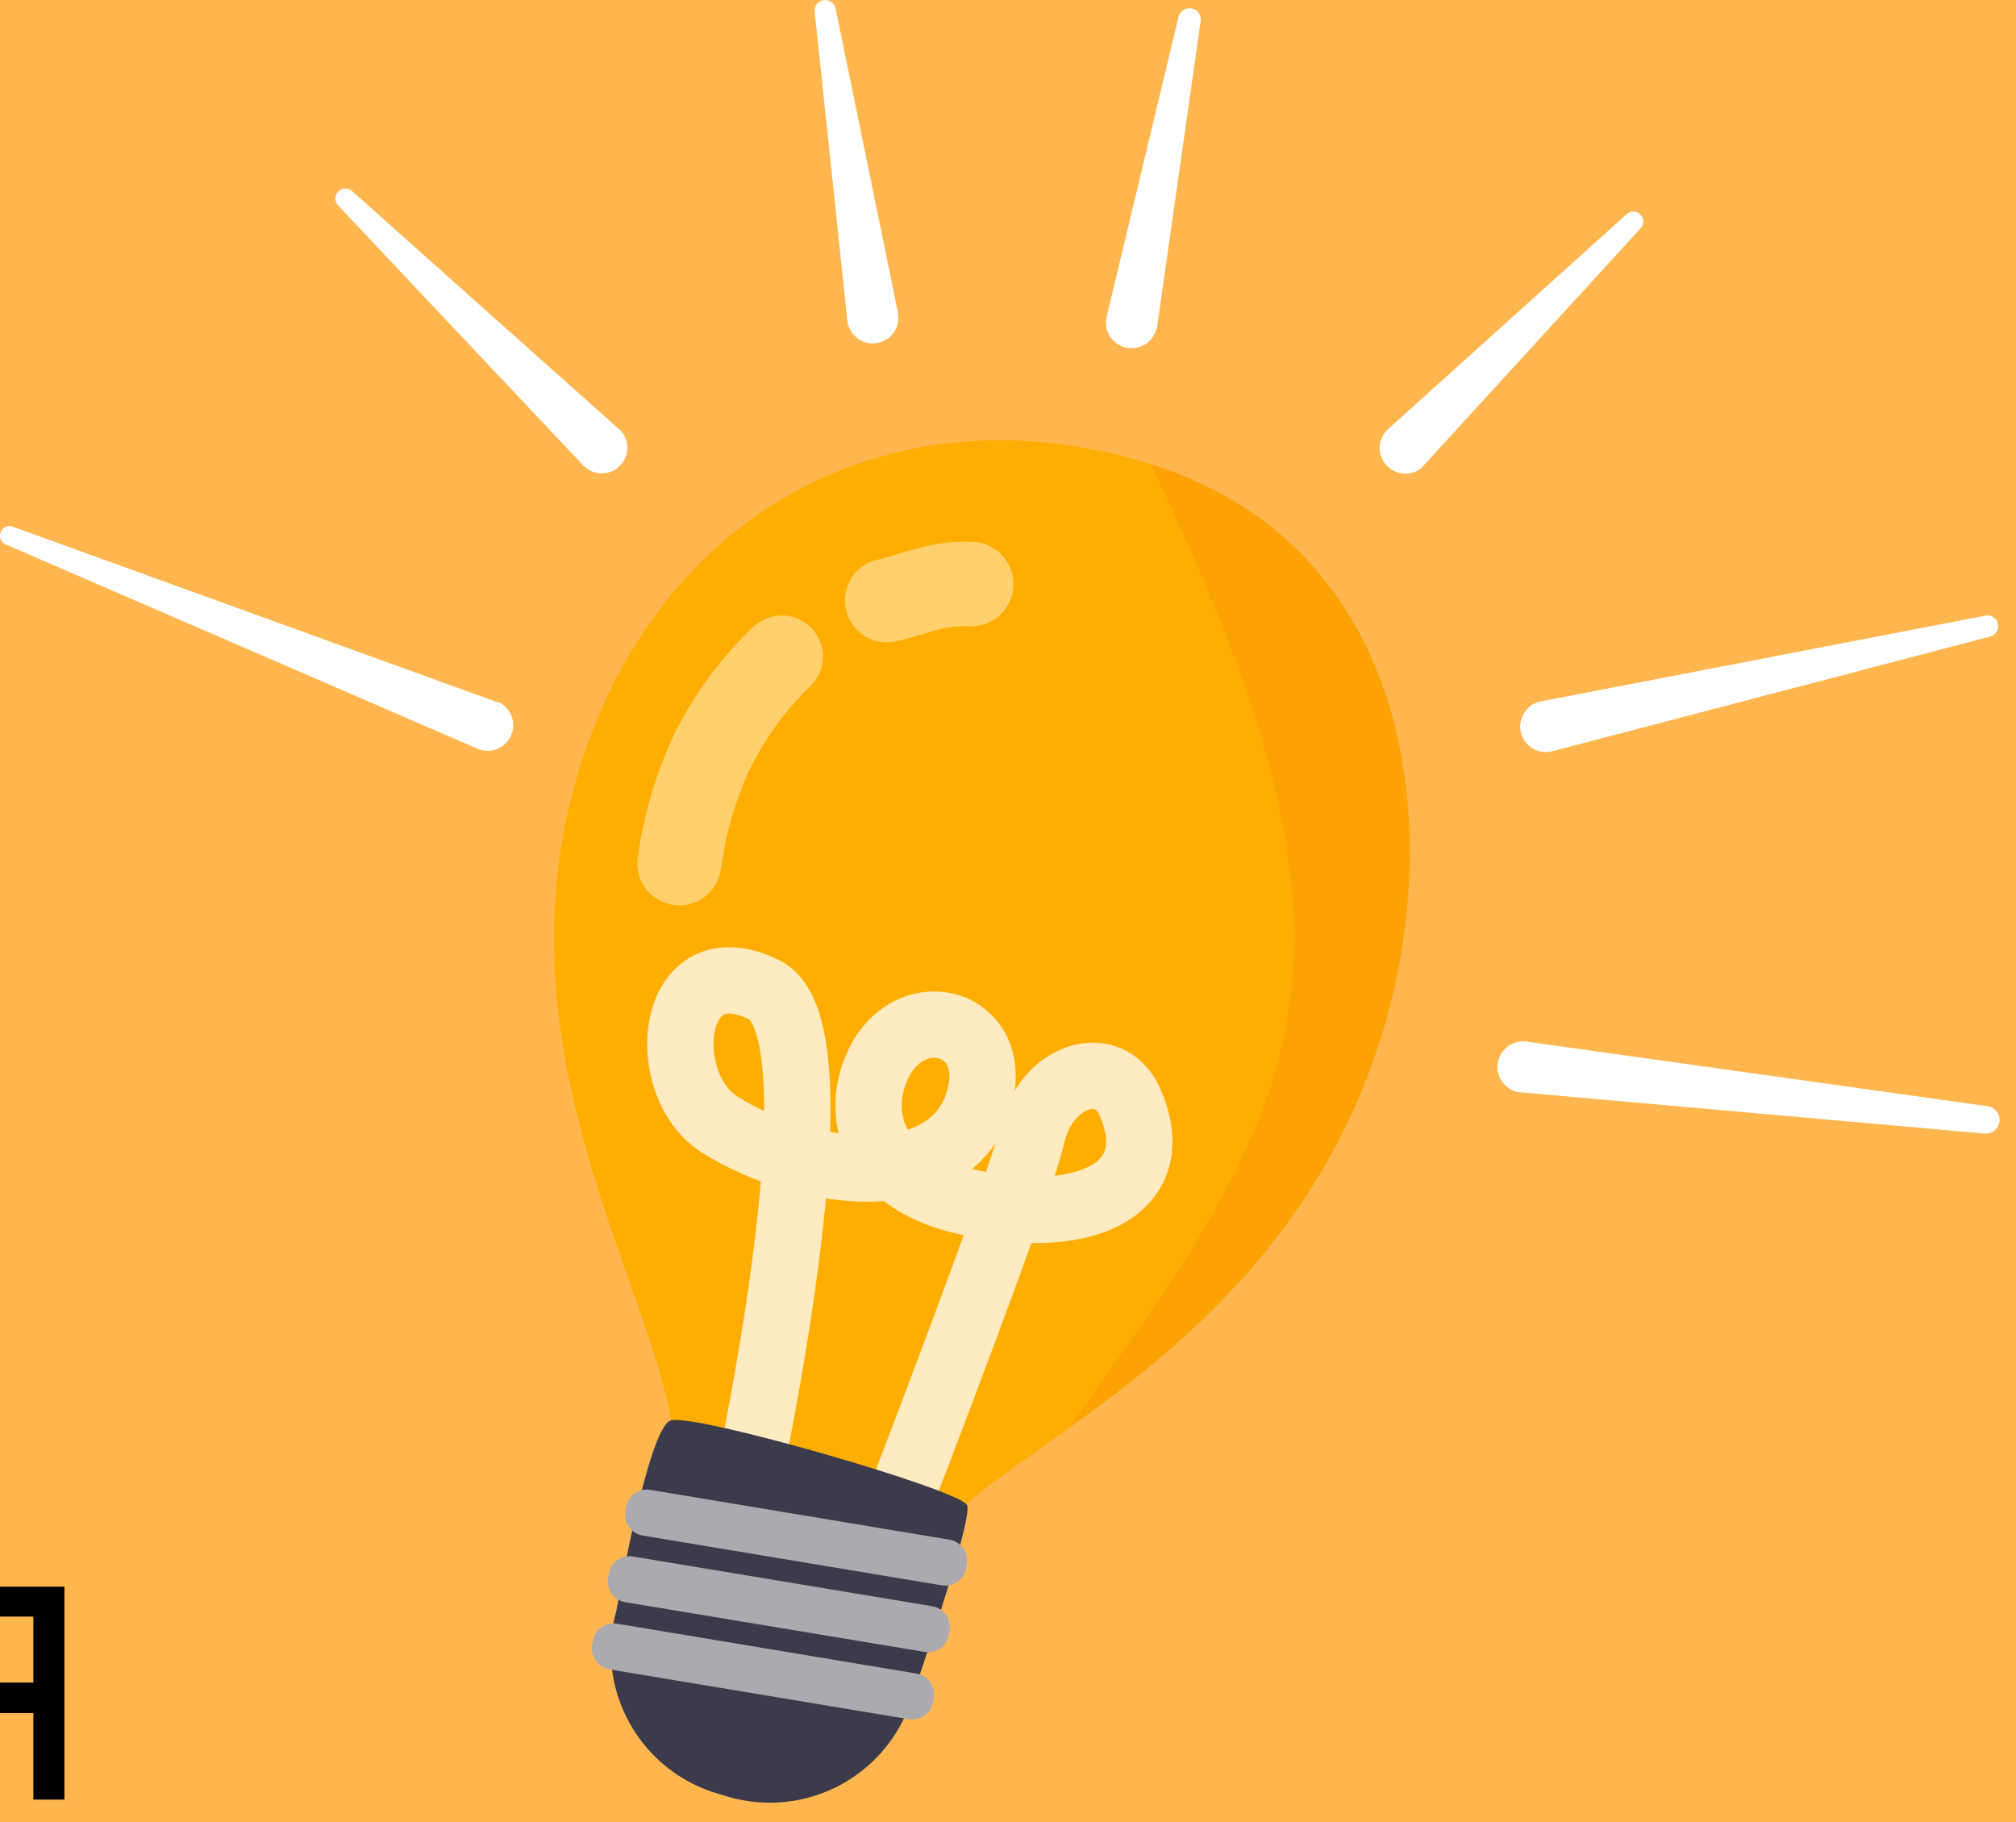
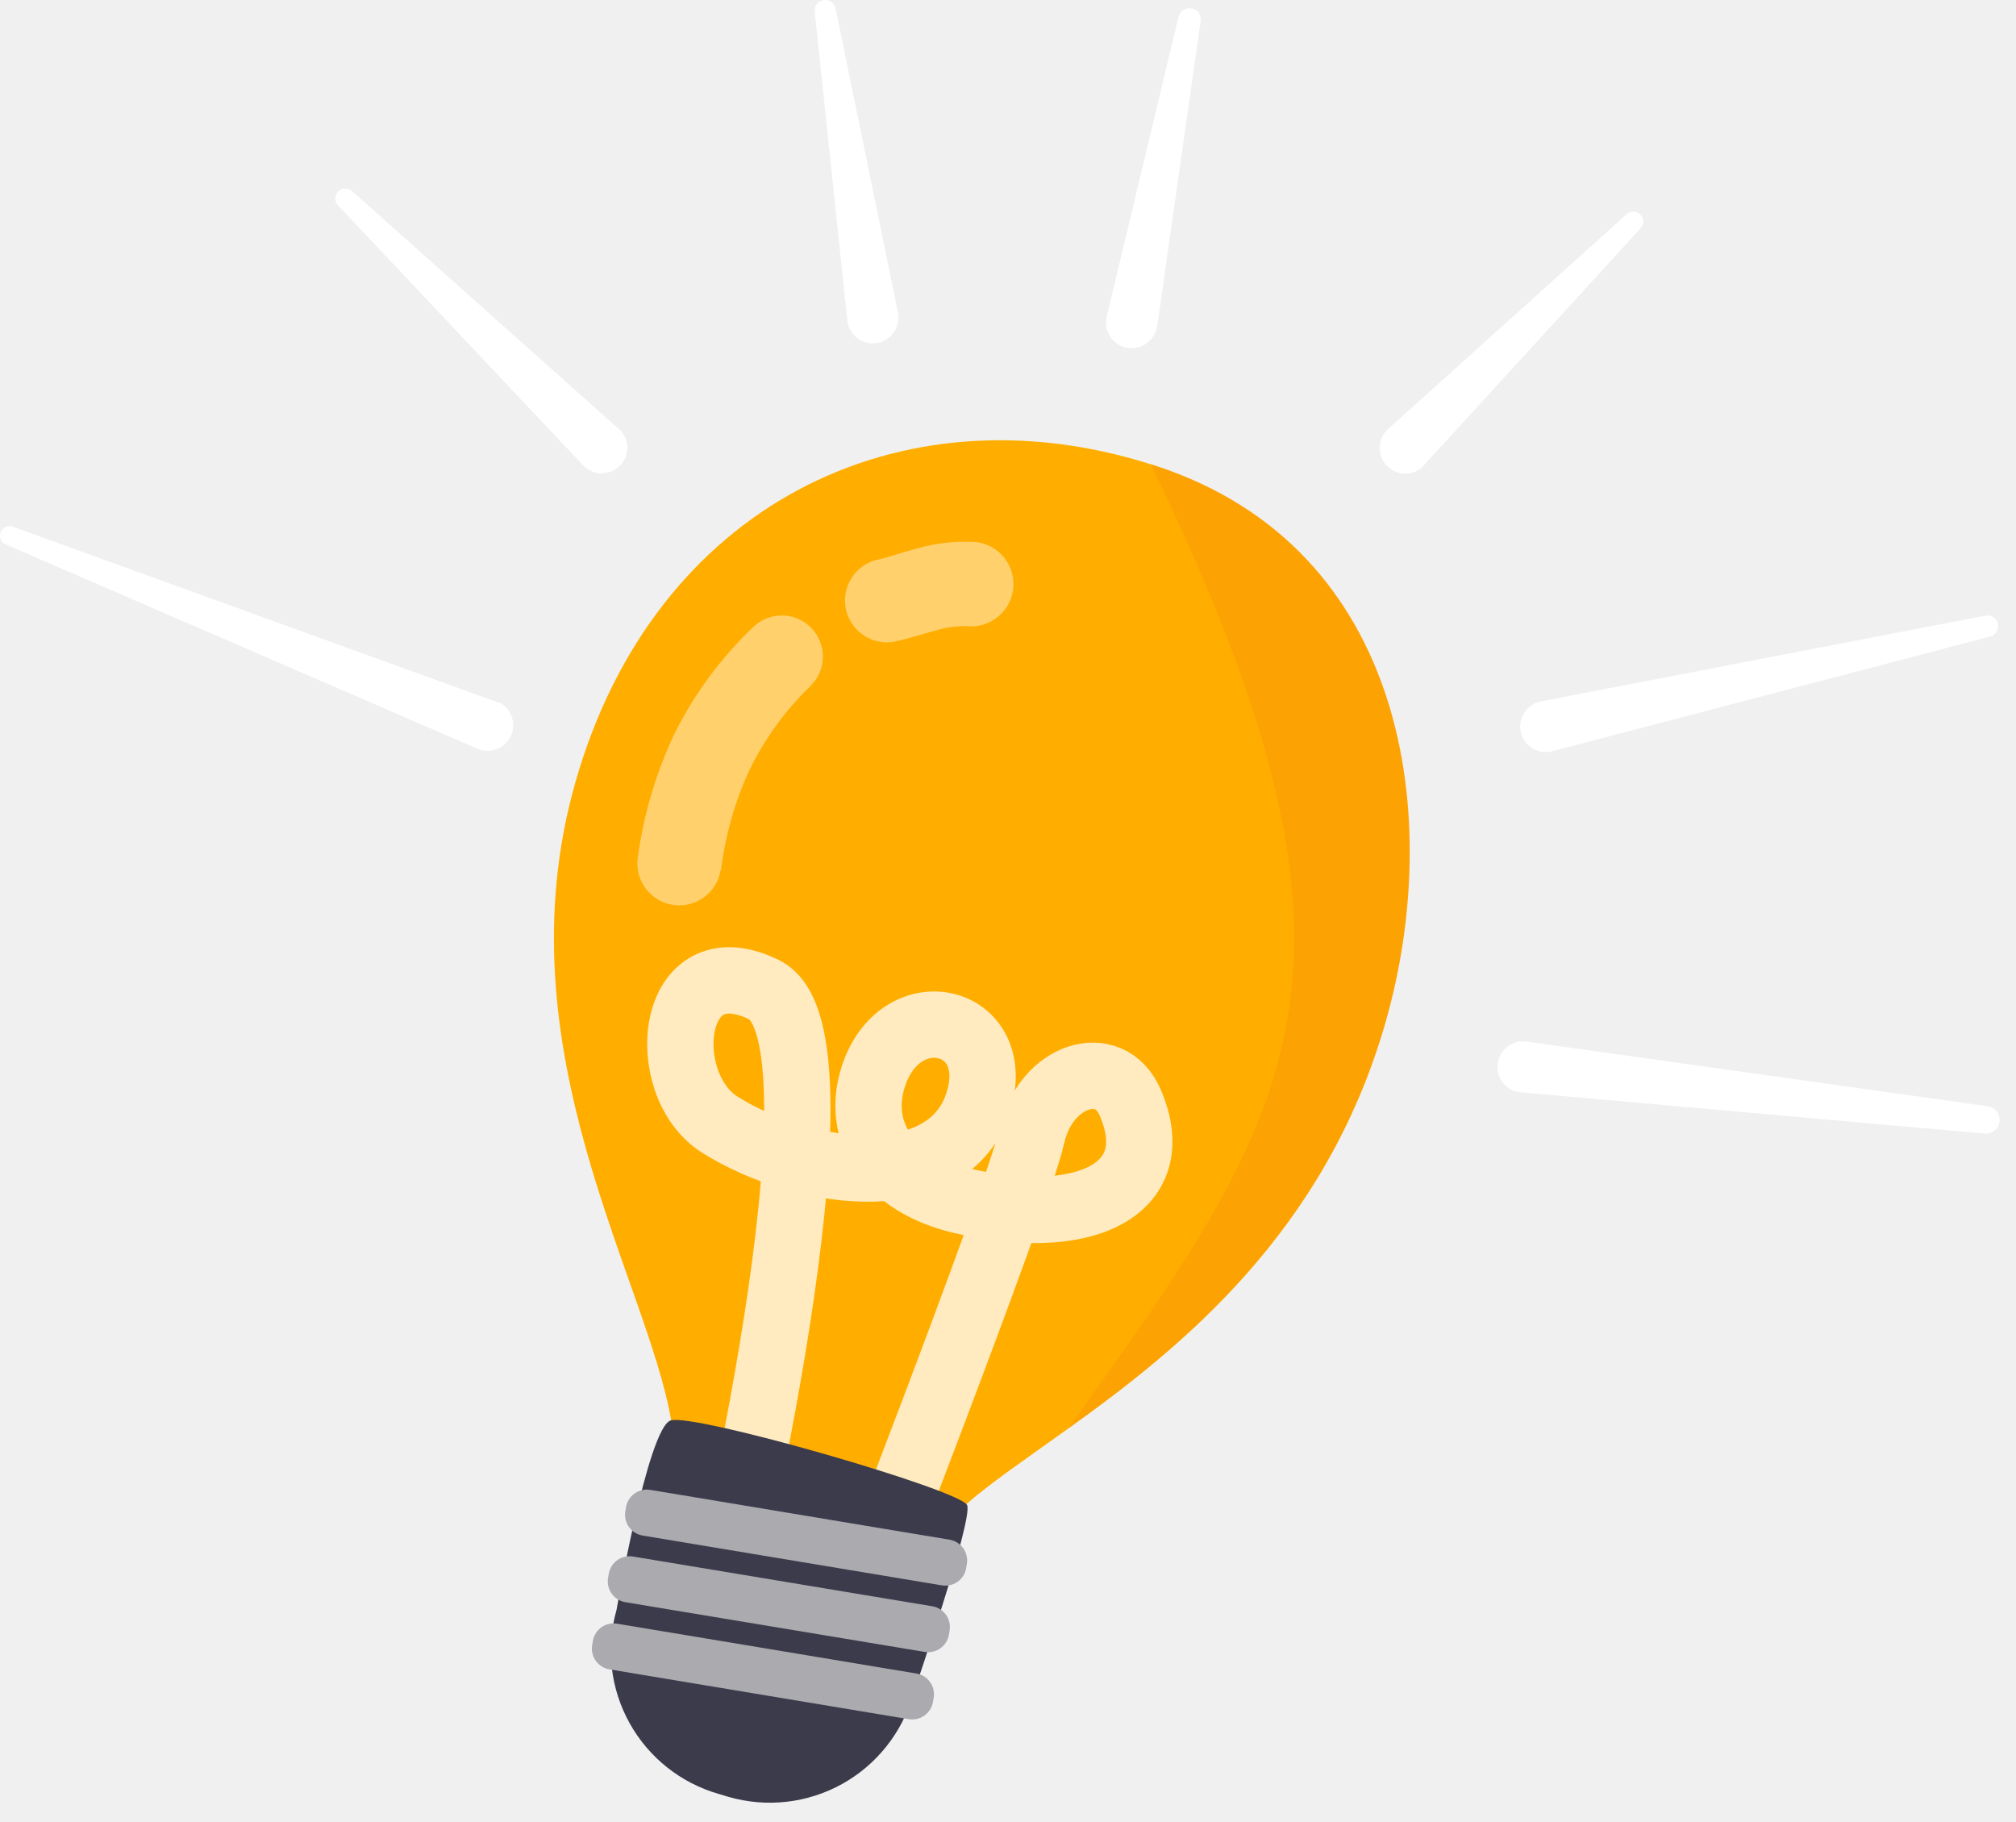
<svg xmlns="http://www.w3.org/2000/svg" width="93" height="84" viewBox="0 0 93 84" fill="none">
-   <rect width="93" height="84" fill="#424242" />
-   <g clip-path="url(#clip0_0_1)">
-     <rect width="1440" height="2867" transform="translate(-367 -2083)" fill="white" />
-     <g filter="url(#filter0_d_0_1)">
-       <rect x="-307" y="-11" width="415" height="540" rx="10" fill="white" />
-       <rect x="-306" y="-10" width="413" height="538" rx="9" stroke="#FFB64F" stroke-width="2" />
-     </g>
-     <path d="M-307 -1C-307 -6.523 -302.523 -11 -297 -11H98C103.523 -11 108 -6.523 108 -1V121H-307V-1Z" fill="#FFB64F" />
-     <path d="M-276.54 86.171V81.594H-275.696C-275.406 81.329 -275.134 80.957 -274.878 80.475C-274.618 79.989 -274.398 79.342 -274.219 78.532C-274.036 77.718 -273.915 76.685 -273.855 75.432L-273.574 69.909H-265.801V81.594H-264.293V86.145H-265.801V83H-275.031V86.171H-276.54ZM-273.804 81.594H-267.31V71.315H-272.142L-272.347 75.432C-272.398 76.386 -272.487 77.251 -272.615 78.027C-272.743 78.798 -272.907 79.482 -273.107 80.079C-273.308 80.671 -273.54 81.176 -273.804 81.594ZM-262.791 83V81.594H-262.433C-262.139 81.594 -261.894 81.536 -261.698 81.421C-261.502 81.302 -261.344 81.095 -261.225 80.801C-261.101 80.503 -261.008 80.09 -260.944 79.561C-260.876 79.028 -260.827 78.351 -260.797 77.528L-260.618 73.182H-254.072V83H-255.581V74.588H-259.186L-259.339 78.091C-259.373 78.896 -259.446 79.606 -259.557 80.219C-259.663 80.829 -259.827 81.34 -260.049 81.754C-260.266 82.167 -260.556 82.478 -260.918 82.687C-261.28 82.896 -261.734 83 -262.28 83H-262.791ZM-245.218 83V74.562H-247.826C-248.414 74.562 -248.877 74.699 -249.213 74.972C-249.55 75.244 -249.718 75.619 -249.718 76.097C-249.718 76.565 -249.567 76.934 -249.264 77.202C-248.958 77.471 -248.538 77.605 -248.005 77.605H-244.835V79.011H-248.005C-248.67 79.011 -249.243 78.894 -249.725 78.66C-250.206 78.425 -250.577 78.091 -250.837 77.656C-251.097 77.217 -251.227 76.697 -251.227 76.097C-251.227 75.492 -251.09 74.972 -250.818 74.537C-250.545 74.102 -250.155 73.768 -249.648 73.533C-249.137 73.299 -248.529 73.182 -247.826 73.182H-243.786V83H-245.218ZM-251.764 83L-248.977 78.117H-247.34L-250.127 83H-251.764ZM-229.024 77.401V78.807H-234.444V77.401H-229.024ZM-234.086 73.182V83H-235.595V73.182H-234.086ZM-227.873 73.182V83H-229.382V73.182H-227.873ZM-220.822 83.204C-221.768 83.204 -222.584 82.996 -223.27 82.578C-223.952 82.156 -224.478 81.568 -224.849 80.814C-225.215 80.055 -225.398 79.173 -225.398 78.168C-225.398 77.162 -225.215 76.276 -224.849 75.508C-224.478 74.737 -223.962 74.136 -223.302 73.706C-222.637 73.271 -221.861 73.054 -220.975 73.054C-220.464 73.054 -219.959 73.139 -219.46 73.31C-218.962 73.48 -218.508 73.757 -218.099 74.141C-217.689 74.52 -217.363 75.023 -217.121 75.649C-216.878 76.276 -216.756 77.047 -216.756 77.963V78.602H-224.324V77.298H-218.29C-218.29 76.744 -218.401 76.25 -218.623 75.815C-218.84 75.381 -219.151 75.038 -219.556 74.786C-219.957 74.535 -220.43 74.409 -220.975 74.409C-221.576 74.409 -222.096 74.558 -222.535 74.856C-222.969 75.151 -223.304 75.534 -223.538 76.007C-223.773 76.48 -223.89 76.987 -223.89 77.528V78.398C-223.89 79.139 -223.762 79.768 -223.506 80.283C-223.246 80.795 -222.886 81.185 -222.426 81.453C-221.966 81.717 -221.431 81.849 -220.822 81.849C-220.425 81.849 -220.067 81.794 -219.748 81.683C-219.424 81.568 -219.145 81.398 -218.91 81.172C-218.676 80.942 -218.495 80.656 -218.367 80.315L-216.91 80.724C-217.063 81.219 -217.321 81.653 -217.683 82.028C-218.045 82.399 -218.493 82.689 -219.025 82.898C-219.558 83.102 -220.157 83.204 -220.822 83.204ZM-206.995 69.5L-206.228 70.421C-206.526 70.71 -206.871 70.913 -207.263 71.028C-207.655 71.143 -208.098 71.213 -208.593 71.239C-209.087 71.264 -209.637 71.29 -210.242 71.315C-210.924 71.341 -211.488 71.507 -211.936 71.814C-212.383 72.121 -212.728 72.564 -212.971 73.144C-213.214 73.723 -213.37 74.435 -213.438 75.278H-213.31C-212.978 74.665 -212.517 74.213 -211.929 73.923C-211.341 73.633 -210.71 73.489 -210.037 73.489C-209.27 73.489 -208.58 73.668 -207.966 74.026C-207.353 74.383 -206.867 74.914 -206.509 75.617C-206.151 76.32 -205.972 77.188 -205.972 78.219C-205.972 79.246 -206.155 80.132 -206.522 80.878C-206.884 81.624 -207.393 82.199 -208.049 82.604C-208.701 83.004 -209.466 83.204 -210.344 83.204C-211.222 83.204 -211.991 82.998 -212.652 82.585C-213.312 82.167 -213.826 81.549 -214.192 80.731C-214.558 79.908 -214.742 78.892 -214.742 77.682V76.633C-214.742 74.447 -214.371 72.79 -213.63 71.66C-212.884 70.531 -211.763 69.947 -210.267 69.909C-209.739 69.892 -209.268 69.888 -208.855 69.896C-208.441 69.905 -208.081 69.886 -207.774 69.839C-207.468 69.792 -207.208 69.679 -206.995 69.5ZM-210.344 81.849C-209.752 81.849 -209.242 81.7 -208.816 81.402C-208.386 81.104 -208.056 80.684 -207.826 80.143C-207.595 79.597 -207.48 78.956 -207.48 78.219C-207.48 77.503 -207.598 76.894 -207.832 76.391C-208.062 75.888 -208.392 75.504 -208.823 75.24C-209.253 74.976 -209.769 74.844 -210.37 74.844C-210.808 74.844 -211.203 74.918 -211.552 75.067C-211.902 75.217 -212.2 75.436 -212.447 75.726C-212.694 76.016 -212.886 76.369 -213.022 76.787C-213.154 77.204 -213.225 77.682 -213.233 78.219C-213.233 79.318 -212.975 80.198 -212.46 80.859C-211.944 81.519 -211.239 81.849 -210.344 81.849ZM-199.496 83.204C-200.382 83.204 -201.16 82.994 -201.829 82.572C-202.494 82.15 -203.013 81.56 -203.388 80.801C-203.759 80.043 -203.945 79.156 -203.945 78.142C-203.945 77.119 -203.759 76.227 -203.388 75.464C-203.013 74.701 -202.494 74.109 -201.829 73.687C-201.16 73.265 -200.382 73.054 -199.496 73.054C-198.609 73.054 -197.834 73.265 -197.169 73.687C-196.5 74.109 -195.98 74.701 -195.609 75.464C-195.234 76.227 -195.047 77.119 -195.047 78.142C-195.047 79.156 -195.234 80.043 -195.609 80.801C-195.98 81.56 -196.5 82.15 -197.169 82.572C-197.834 82.994 -198.609 83.204 -199.496 83.204ZM-199.496 81.849C-198.822 81.849 -198.268 81.677 -197.834 81.332C-197.399 80.987 -197.077 80.533 -196.869 79.97C-196.66 79.408 -196.555 78.798 -196.555 78.142C-196.555 77.486 -196.66 76.874 -196.869 76.308C-197.077 75.741 -197.399 75.283 -197.834 74.933C-198.268 74.584 -198.822 74.409 -199.496 74.409C-200.169 74.409 -200.723 74.584 -201.158 74.933C-201.592 75.283 -201.914 75.741 -202.123 76.308C-202.332 76.874 -202.436 77.486 -202.436 78.142C-202.436 78.798 -202.332 79.408 -202.123 79.97C-201.914 80.533 -201.592 80.987 -201.158 81.332C-200.723 81.677 -200.169 81.849 -199.496 81.849ZM-193.433 83V81.594H-193.075C-192.781 81.594 -192.536 81.536 -192.34 81.421C-192.144 81.302 -191.987 81.095 -191.867 80.801C-191.744 80.503 -191.65 80.09 -191.586 79.561C-191.518 79.028 -191.469 78.351 -191.439 77.528L-191.26 73.182H-184.715V83H-186.223V74.588H-189.828L-189.982 78.091C-190.016 78.896 -190.088 79.606 -190.199 80.219C-190.306 80.829 -190.47 81.34 -190.691 81.754C-190.909 82.167 -191.198 82.478 -191.561 82.687C-191.923 82.896 -192.377 83 -192.922 83H-193.433ZM-180.463 76.736H-177.65C-176.5 76.736 -175.62 77.028 -175.011 77.612C-174.401 78.195 -174.096 78.935 -174.096 79.829C-174.096 80.418 -174.233 80.952 -174.506 81.434C-174.778 81.911 -175.179 82.293 -175.707 82.578C-176.236 82.859 -176.883 83 -177.65 83H-181.767V73.182H-180.258V81.594H-177.65C-177.054 81.594 -176.564 81.436 -176.18 81.121C-175.797 80.805 -175.605 80.401 -175.605 79.906C-175.605 79.386 -175.797 78.962 -176.18 78.634C-176.564 78.306 -177.054 78.142 -177.65 78.142H-180.463V76.736ZM-171.62 73.182H-170.112V81.594H-166.404V73.182H-164.896V81.594H-161.188V73.182H-159.68V83H-171.62V73.182ZM-152.756 83.204C-153.643 83.204 -154.42 82.994 -155.089 82.572C-155.754 82.15 -156.274 81.56 -156.649 80.801C-157.02 80.043 -157.205 79.156 -157.205 78.142C-157.205 77.119 -157.02 76.227 -156.649 75.464C-156.274 74.701 -155.754 74.109 -155.089 73.687C-154.42 73.265 -153.643 73.054 -152.756 73.054C-151.87 73.054 -151.094 73.265 -150.429 73.687C-149.76 74.109 -149.241 74.701 -148.87 75.464C-148.495 76.227 -148.307 77.119 -148.307 78.142C-148.307 79.156 -148.495 80.043 -148.87 80.801C-149.241 81.56 -149.76 82.15 -150.429 82.572C-151.094 82.994 -151.87 83.204 -152.756 83.204ZM-152.756 81.849C-152.083 81.849 -151.529 81.677 -151.094 81.332C-150.66 80.987 -150.338 80.533 -150.129 79.97C-149.92 79.408 -149.816 78.798 -149.816 78.142C-149.816 77.486 -149.92 76.874 -150.129 76.308C-150.338 75.741 -150.66 75.283 -151.094 74.933C-151.529 74.584 -152.083 74.409 -152.756 74.409C-153.429 74.409 -153.983 74.584 -154.418 74.933C-154.853 75.283 -155.174 75.741 -155.383 76.308C-155.592 76.874 -155.696 77.486 -155.696 78.142C-155.696 78.798 -155.592 79.408 -155.383 79.97C-155.174 80.533 -154.853 80.987 -154.418 81.332C-153.983 81.677 -153.429 81.849 -152.756 81.849ZM-139.765 73.182V74.588H-144.316V83H-145.825V73.182H-139.765ZM-133.904 83.204C-134.79 83.204 -135.568 82.994 -136.237 82.572C-136.902 82.15 -137.422 81.56 -137.797 80.801C-138.167 80.043 -138.353 79.156 -138.353 78.142C-138.353 77.119 -138.167 76.227 -137.797 75.464C-137.422 74.701 -136.902 74.109 -136.237 73.687C-135.568 73.265 -134.79 73.054 -133.904 73.054C-133.018 73.054 -132.242 73.265 -131.577 73.687C-130.908 74.109 -130.388 74.701 -130.018 75.464C-129.643 76.227 -129.455 77.119 -129.455 78.142C-129.455 79.156 -129.643 80.043 -130.018 80.801C-130.388 81.56 -130.908 82.15 -131.577 82.572C-132.242 82.994 -133.018 83.204 -133.904 83.204ZM-133.904 81.849C-133.231 81.849 -132.677 81.677 -132.242 81.332C-131.807 80.987 -131.486 80.533 -131.277 79.97C-131.068 79.408 -130.964 78.798 -130.964 78.142C-130.964 77.486 -131.068 76.874 -131.277 76.308C-131.486 75.741 -131.807 75.283 -132.242 74.933C-132.677 74.584 -133.231 74.409 -133.904 74.409C-134.577 74.409 -135.131 74.584 -135.566 74.933C-136.001 75.283 -136.322 75.741 -136.531 76.308C-136.74 76.874 -136.844 77.486 -136.844 78.142C-136.844 78.798 -136.74 79.408 -136.531 79.97C-136.322 80.533 -136.001 80.987 -135.566 81.332C-135.131 81.677 -134.577 81.849 -133.904 81.849ZM-120.221 80.776L-115.491 73.182H-113.753V83H-115.261V75.406L-119.966 83H-121.73V73.182H-120.221V80.776ZM-106.821 83.204C-107.741 83.204 -108.534 82.987 -109.199 82.553C-109.864 82.118 -110.375 81.519 -110.733 80.756C-111.091 79.994 -111.27 79.122 -111.27 78.142C-111.27 77.145 -111.087 76.265 -110.72 75.502C-110.349 74.735 -109.834 74.136 -109.173 73.706C-108.508 73.271 -107.733 73.054 -106.847 73.054C-106.156 73.054 -105.534 73.182 -104.98 73.438C-104.426 73.693 -103.972 74.051 -103.619 74.511C-103.265 74.972 -103.045 75.508 -102.96 76.122H-104.469C-104.584 75.675 -104.839 75.278 -105.236 74.933C-105.628 74.584 -106.156 74.409 -106.821 74.409C-107.409 74.409 -107.925 74.562 -108.368 74.869C-108.807 75.172 -109.15 75.6 -109.397 76.154C-109.64 76.704 -109.761 77.349 -109.761 78.091C-109.761 78.849 -109.642 79.51 -109.403 80.072C-109.16 80.635 -108.82 81.072 -108.381 81.383C-107.937 81.694 -107.418 81.849 -106.821 81.849C-106.429 81.849 -106.073 81.781 -105.754 81.645C-105.434 81.508 -105.163 81.312 -104.942 81.057C-104.72 80.801 -104.562 80.494 -104.469 80.136H-102.96C-103.045 80.716 -103.256 81.238 -103.593 81.702C-103.925 82.163 -104.366 82.529 -104.916 82.802C-105.462 83.07 -106.097 83.204 -106.821 83.204ZM-96.586 83.204C-97.507 83.204 -98.299 82.987 -98.964 82.553C-99.629 82.118 -100.14 81.519 -100.498 80.756C-100.856 79.994 -101.035 79.122 -101.035 78.142C-101.035 77.145 -100.852 76.265 -100.485 75.502C-100.115 74.735 -99.599 74.136 -98.939 73.706C-98.274 73.271 -97.498 73.054 -96.612 73.054C-95.921 73.054 -95.299 73.182 -94.745 73.438C-94.191 73.693 -93.738 74.051 -93.384 74.511C-93.03 74.972 -92.811 75.508 -92.725 76.122H-94.234C-94.349 75.675 -94.605 75.278 -95.001 74.933C-95.393 74.584 -95.921 74.409 -96.586 74.409C-97.174 74.409 -97.69 74.562 -98.133 74.869C-98.572 75.172 -98.915 75.6 -99.162 76.154C-99.405 76.704 -99.527 77.349 -99.527 78.091C-99.527 78.849 -99.407 79.51 -99.169 80.072C-98.926 80.635 -98.585 81.072 -98.146 81.383C-97.703 81.694 -97.183 81.849 -96.586 81.849C-96.194 81.849 -95.838 81.781 -95.519 81.645C-95.199 81.508 -94.929 81.312 -94.707 81.057C-94.486 80.801 -94.328 80.494 -94.234 80.136H-92.725C-92.811 80.716 -93.022 81.238 -93.358 81.702C-93.691 82.163 -94.132 82.529 -94.681 82.802C-95.227 83.07 -95.862 83.204 -96.586 83.204ZM-91.21 83V81.594H-90.852C-90.558 81.594 -90.313 81.536 -90.117 81.421C-89.921 81.302 -89.763 81.095 -89.644 80.801C-89.52 80.503 -89.426 80.09 -89.362 79.561C-89.294 79.028 -89.245 78.351 -89.215 77.528L-89.036 73.182H-82.491V83H-83.999V74.588H-87.605L-87.758 78.091C-87.792 78.896 -87.864 79.606 -87.975 80.219C-88.082 80.829 -88.246 81.34 -88.467 81.754C-88.685 82.167 -88.975 82.478 -89.337 82.687C-89.699 82.896 -90.153 83 -90.698 83H-91.21ZM-75.427 83.204C-76.373 83.204 -77.189 82.996 -77.875 82.578C-78.557 82.156 -79.083 81.568 -79.454 80.814C-79.82 80.055 -80.003 79.173 -80.003 78.168C-80.003 77.162 -79.82 76.276 -79.454 75.508C-79.083 74.737 -78.567 74.136 -77.907 73.706C-77.242 73.271 -76.466 73.054 -75.58 73.054C-75.069 73.054 -74.564 73.139 -74.065 73.31C-73.567 73.48 -73.113 73.757 -72.704 74.141C-72.294 74.52 -71.969 75.023 -71.726 75.649C-71.483 76.276 -71.361 77.047 -71.361 77.963V78.602H-78.929V77.298H-72.895C-72.895 76.744 -73.006 76.25 -73.228 75.815C-73.445 75.381 -73.756 75.038 -74.161 74.786C-74.561 74.535 -75.034 74.409 -75.58 74.409C-76.181 74.409 -76.701 74.558 -77.14 74.856C-77.574 75.151 -77.909 75.534 -78.143 76.007C-78.378 76.48 -78.495 76.987 -78.495 77.528V78.398C-78.495 79.139 -78.367 79.768 -78.111 80.283C-77.851 80.795 -77.491 81.185 -77.031 81.453C-76.571 81.717 -76.036 81.849 -75.427 81.849C-75.03 81.849 -74.672 81.794 -74.353 81.683C-74.029 81.568 -73.75 81.398 -73.515 81.172C-73.281 80.942 -73.1 80.656 -72.972 80.315L-71.515 80.724C-71.668 81.219 -71.926 81.653 -72.288 82.028C-72.65 82.399 -73.098 82.689 -73.63 82.898C-74.163 83.102 -74.762 83.204 -75.427 83.204ZM-69.935 85.812V81.594H-69.117C-68.916 81.385 -68.744 81.159 -68.599 80.916C-68.454 80.673 -68.328 80.386 -68.222 80.053C-68.111 79.717 -68.017 79.308 -67.941 78.826C-67.864 78.34 -67.796 77.754 -67.736 77.068L-67.403 73.182H-61.165V81.594H-59.656V85.812H-61.165V83H-68.426V85.812H-69.935ZM-67.403 81.594H-62.673V74.588H-65.997L-66.253 77.068C-66.359 78.095 -66.492 78.992 -66.649 79.759C-66.807 80.526 -67.058 81.138 -67.403 81.594ZM-53.485 83.204C-54.372 83.204 -55.15 82.994 -55.819 82.572C-56.483 82.15 -57.003 81.56 -57.378 80.801C-57.749 80.043 -57.934 79.156 -57.934 78.142C-57.934 77.119 -57.749 76.227 -57.378 75.464C-57.003 74.701 -56.483 74.109 -55.819 73.687C-55.15 73.265 -54.372 73.054 -53.485 73.054C-52.599 73.054 -51.824 73.265 -51.159 73.687C-50.49 74.109 -49.97 74.701 -49.599 75.464C-49.224 76.227 -49.037 77.119 -49.037 78.142C-49.037 79.156 -49.224 80.043 -49.599 80.801C-49.97 81.56 -50.49 82.15 -51.159 82.572C-51.824 82.994 -52.599 83.204 -53.485 83.204ZM-53.485 81.849C-52.812 81.849 -52.258 81.677 -51.824 81.332C-51.389 80.987 -51.067 80.533 -50.858 79.97C-50.65 79.408 -50.545 78.798 -50.545 78.142C-50.545 77.486 -50.65 76.874 -50.858 76.308C-51.067 75.741 -51.389 75.283 -51.824 74.933C-52.258 74.584 -52.812 74.409 -53.485 74.409C-54.159 74.409 -54.713 74.584 -55.147 74.933C-55.582 75.283 -55.904 75.741 -56.113 76.308C-56.321 76.874 -56.426 77.486 -56.426 78.142C-56.426 78.798 -56.321 79.408 -56.113 79.97C-55.904 80.533 -55.582 80.987 -55.147 81.332C-54.713 81.677 -54.159 81.849 -53.485 81.849ZM-46.554 83V73.182H-42.54C-41.483 73.182 -40.643 73.421 -40.021 73.898C-39.399 74.375 -39.088 75.006 -39.088 75.79C-39.088 76.386 -39.265 76.849 -39.618 77.177C-39.972 77.501 -40.426 77.72 -40.98 77.835C-40.618 77.886 -40.266 78.014 -39.925 78.219C-39.58 78.423 -39.295 78.704 -39.069 79.062C-38.843 79.416 -38.73 79.851 -38.73 80.367C-38.73 80.869 -38.858 81.319 -39.114 81.715C-39.369 82.112 -39.736 82.425 -40.213 82.655C-40.69 82.885 -41.261 83 -41.926 83H-46.554ZM-45.122 81.619H-41.926C-41.406 81.619 -40.999 81.496 -40.705 81.249C-40.411 81.001 -40.264 80.665 -40.264 80.239C-40.264 79.731 -40.411 79.333 -40.705 79.043C-40.999 78.749 -41.406 78.602 -41.926 78.602H-45.122V81.619ZM-45.122 77.298H-42.54C-42.135 77.298 -41.788 77.243 -41.498 77.132C-41.208 77.017 -40.986 76.855 -40.833 76.646C-40.675 76.433 -40.596 76.182 -40.596 75.892C-40.596 75.479 -40.769 75.155 -41.114 74.921C-41.459 74.682 -41.934 74.562 -42.54 74.562H-45.122V77.298ZM-33.377 83.23C-33.999 83.23 -34.564 83.113 -35.071 82.879C-35.578 82.64 -35.981 82.297 -36.279 81.849C-36.578 81.398 -36.727 80.852 -36.727 80.213C-36.727 79.651 -36.616 79.195 -36.394 78.845C-36.173 78.492 -35.877 78.215 -35.506 78.014C-35.135 77.814 -34.726 77.665 -34.279 77.567C-33.827 77.465 -33.373 77.383 -32.917 77.324C-32.32 77.247 -31.837 77.19 -31.466 77.151C-31.091 77.109 -30.818 77.038 -30.648 76.94C-30.473 76.842 -30.386 76.672 -30.386 76.429V76.378C-30.386 75.747 -30.558 75.257 -30.904 74.908C-31.244 74.558 -31.762 74.383 -32.457 74.383C-33.177 74.383 -33.742 74.541 -34.151 74.856C-34.56 75.172 -34.847 75.508 -35.014 75.867L-36.445 75.355C-36.19 74.758 -35.849 74.294 -35.423 73.962C-34.992 73.625 -34.523 73.391 -34.016 73.258C-33.505 73.122 -33.002 73.054 -32.508 73.054C-32.193 73.054 -31.83 73.092 -31.421 73.169C-31.008 73.242 -30.61 73.393 -30.226 73.623C-29.838 73.853 -29.516 74.2 -29.261 74.665C-29.005 75.129 -28.877 75.751 -28.877 76.531V83H-30.386V81.671H-30.462C-30.565 81.883 -30.735 82.112 -30.974 82.354C-31.212 82.597 -31.53 82.804 -31.926 82.974C-32.322 83.145 -32.806 83.23 -33.377 83.23ZM-33.147 81.875C-32.55 81.875 -32.048 81.758 -31.639 81.523C-31.225 81.289 -30.914 80.987 -30.705 80.616C-30.492 80.245 -30.386 79.855 -30.386 79.446V78.065C-30.45 78.142 -30.59 78.212 -30.808 78.276C-31.021 78.336 -31.268 78.389 -31.549 78.436C-31.826 78.479 -32.097 78.517 -32.361 78.551C-32.621 78.581 -32.832 78.606 -32.994 78.628C-33.386 78.679 -33.752 78.762 -34.093 78.877C-34.43 78.988 -34.703 79.156 -34.911 79.382C-35.116 79.604 -35.218 79.906 -35.218 80.29C-35.218 80.814 -35.024 81.21 -34.636 81.479C-34.244 81.743 -33.748 81.875 -33.147 81.875ZM-19.373 77.401V78.807H-24.793V77.401H-19.373ZM-24.435 73.182V83H-25.944V73.182H-24.435ZM-18.222 73.182V83H-19.731V73.182H-18.222ZM-13.779 80.776L-9.049 73.182H-7.31V83H-8.819V75.406L-13.523 83H-15.287V73.182H-13.779V80.776ZM1.539 83V74.562H-1.069C-1.657 74.562 -2.119 74.699 -2.456 74.972C-2.792 75.244 -2.961 75.619 -2.961 76.097C-2.961 76.565 -2.81 76.934 -2.507 77.202C-2.2 77.471 -1.78 77.605 -1.248 77.605H1.923V79.011H-1.248C-1.913 79.011 -2.486 78.894 -2.967 78.66C-3.449 78.425 -3.819 78.091 -4.079 77.656C-4.339 77.217 -4.469 76.697 -4.469 76.097C-4.469 75.492 -4.333 74.972 -4.06 74.537C-3.788 74.102 -3.398 73.768 -2.89 73.533C-2.379 73.299 -1.772 73.182 -1.069 73.182H2.971V83H1.539ZM-5.006 83L-2.219 78.117H-0.583L-3.37 83H-5.006Z" fill="black" />
-     <path d="M31.702 71.154C32.255 71.652 32.881 72.061 33.558 72.369C33.744 72.459 33.938 72.545 34.14 72.626C35.816 73.312 37.623 73.62 39.432 73.529H39.522C40.332 73.485 41.12 73.25 41.821 72.843C42.319 72.54 42.694 72.072 42.882 71.52C42.957 71.304 43.057 71.098 43.18 70.906C43.564 70.335 44.029 69.824 44.561 69.389C45.731 68.364 47.392 67.244 49.266 65.898C54.4 62.223 61.141 56.868 63.922 47.129C66.586 37.809 64.97 25.311 53.334 21.491L53.063 21.406C41.523 17.757 30.149 23.311 26.528 36.134C23.064 48.393 29.855 59.022 30.962 65.514C31.198 66.586 31.165 67.7 30.867 68.757L30.84 68.851C30.609 69.668 30.975 70.463 31.702 71.154Z" fill="#FFAE00" />
-     <path opacity="0.75" d="M33.133 74.549C33.133 74.549 39.658 47.82 35.255 45.652C30.853 43.485 30.257 50.023 33.21 51.874C37.184 54.371 44.092 55.211 45.216 50.52C46.092 46.867 41.509 45.878 40.285 49.657C39.459 52.222 41.003 54.579 44.322 55.369C49.939 56.701 53.885 54.917 52.138 50.854C51.181 48.628 48.223 49.567 47.596 52.403C46.968 55.238 38.809 76.189 38.809 76.189" stroke="white" stroke-width="3.06" stroke-linecap="round" stroke-linejoin="round" />
-     <path d="M33.608 82.876L33.156 82.74C31.406 82.239 29.926 81.064 29.042 79.472C28.158 77.88 27.942 76.002 28.442 74.252C28.442 74.252 29.887 65.871 30.935 65.515C31.982 65.158 44.345 68.72 44.616 69.425C44.886 70.129 42.119 78.157 42.119 78.157C41.871 79.027 41.455 79.839 40.892 80.547C40.33 81.255 39.634 81.846 38.843 82.284C38.052 82.722 37.183 83 36.284 83.102C35.386 83.203 34.476 83.126 33.608 82.876Z" fill="#3B3B4C" />
-     <path d="M28.848 69.706L28.88 69.514C28.968 68.985 29.468 68.628 29.997 68.716L43.804 71.014C44.333 71.102 44.69 71.602 44.602 72.131L44.57 72.323C44.482 72.852 43.982 73.209 43.453 73.121L29.646 70.823C29.117 70.735 28.76 70.235 28.848 69.706Z" fill="#AAAAAF" />
-     <path d="M28.051 72.78L28.083 72.589C28.171 72.06 28.671 71.702 29.199 71.79L43.007 74.084C43.536 74.171 43.894 74.671 43.806 75.2L43.774 75.392C43.686 75.921 43.186 76.278 42.657 76.19L28.849 73.897C28.32 73.809 27.963 73.309 28.051 72.78Z" fill="#AAAAAF" />
-     <path d="M27.317 75.878L27.349 75.686C27.437 75.157 27.937 74.8 28.466 74.888L42.273 77.186C42.802 77.274 43.159 77.774 43.071 78.303L43.039 78.495C42.951 79.023 42.451 79.381 41.922 79.293L28.115 76.995C27.586 76.906 27.229 76.406 27.317 75.878Z" fill="#AAAAAF" />
-     <g opacity="0.65">
-       <path opacity="0.65" d="M41.283 29.592C42.119 29.402 42.728 29.185 43.279 29.05C43.719 28.923 44.176 28.866 44.634 28.883C44.889 28.905 45.146 28.876 45.39 28.799C45.635 28.721 45.861 28.597 46.057 28.432C46.253 28.267 46.415 28.065 46.533 27.837C46.651 27.61 46.723 27.361 46.745 27.106C46.767 26.851 46.738 26.594 46.66 26.349C46.583 26.105 46.458 25.879 46.293 25.683C46.128 25.487 45.926 25.325 45.699 25.207C45.471 25.089 45.223 25.017 44.968 24.995H44.918C44.041 24.95 43.162 25.051 42.317 25.293C41.581 25.487 40.927 25.718 40.466 25.822H40.439C39.951 25.945 39.53 26.254 39.267 26.683C39.003 27.111 38.917 27.626 39.027 28.117C39.137 28.609 39.434 29.038 39.856 29.313C40.277 29.588 40.789 29.688 41.283 29.592Z" fill="white" />
-       <path opacity="0.65" d="M33.26 40.135C33.457 38.528 33.903 36.962 34.583 35.493C35.287 34.054 36.238 32.749 37.391 31.637C37.751 31.285 37.956 30.806 37.961 30.303C37.967 29.801 37.772 29.316 37.421 28.957C37.069 28.598 36.59 28.393 36.087 28.387C35.584 28.382 35.1 28.576 34.741 28.928C33.264 30.334 32.042 31.985 31.129 33.809C30.264 35.632 29.686 37.579 29.418 39.579C29.353 40.082 29.489 40.59 29.795 40.994C30.102 41.398 30.555 41.665 31.057 41.738C31.558 41.811 32.069 41.684 32.477 41.384C32.886 41.084 33.161 40.635 33.242 40.135H33.26Z" fill="white" />
-     </g>
-     <path opacity="0.12" d="M49.271 65.889C54.404 62.214 61.146 56.859 63.927 47.12C66.591 37.8 64.975 25.302 53.339 21.482L53.068 21.397C64.469 44.876 59.814 51.143 49.271 65.889Z" fill="#E84E19" />
-     <path d="M70.09 50.375L91.537 52.281C91.704 52.3 91.872 52.252 92.004 52.147C92.136 52.043 92.22 51.89 92.24 51.723C92.259 51.556 92.211 51.388 92.106 51.256C92.002 51.125 91.849 51.04 91.682 51.021L70.361 48.032C70.06 48.007 69.761 48.098 69.526 48.287C69.29 48.475 69.135 48.747 69.093 49.046C69.051 49.345 69.124 49.648 69.299 49.895C69.474 50.141 69.736 50.311 70.031 50.371L70.09 50.375Z" fill="white" />
-     <path d="M71.607 34.649L91.804 29.361C91.931 29.327 92.039 29.245 92.106 29.132C92.172 29.019 92.192 28.884 92.16 28.756C92.129 28.634 92.053 28.529 91.946 28.461C91.839 28.394 91.711 28.37 91.587 28.395L71.084 32.35C70.776 32.41 70.506 32.59 70.331 32.849C70.156 33.109 70.091 33.427 70.151 33.734C70.211 34.042 70.391 34.312 70.65 34.487C70.91 34.662 71.228 34.727 71.535 34.667L71.607 34.649Z" fill="white" />
-     <path d="M65.656 21.491L75.671 10.542C75.757 10.456 75.806 10.34 75.806 10.219C75.807 10.097 75.759 9.98 75.673 9.894C75.588 9.808 75.471 9.759 75.35 9.759C75.228 9.758 75.112 9.806 75.025 9.892L63.995 19.825C63.781 20.04 63.657 20.328 63.648 20.631C63.641 20.934 63.749 21.228 63.952 21.453C64.154 21.678 64.436 21.817 64.738 21.841C65.04 21.865 65.34 21.772 65.575 21.582C65.606 21.555 65.633 21.525 65.656 21.491Z" fill="white" />
-     <path d="M53.375 15.098L55.389 0.961C55.398 0.893 55.394 0.824 55.376 0.758C55.358 0.692 55.328 0.63 55.285 0.576C55.243 0.522 55.191 0.477 55.131 0.444C55.071 0.411 55.005 0.39 54.937 0.383C54.811 0.366 54.683 0.396 54.578 0.468C54.473 0.54 54.398 0.648 54.368 0.771L51.041 14.655C50.984 14.954 51.044 15.263 51.209 15.519C51.374 15.774 51.631 15.956 51.927 16.027C52.223 16.098 52.534 16.052 52.797 15.899C53.06 15.746 53.254 15.498 53.339 15.206C53.353 15.171 53.365 15.135 53.375 15.098Z" fill="white" />
-     <path d="M41.423 14.412L38.552 0.414C38.532 0.286 38.462 0.171 38.357 0.095C38.253 0.018 38.122 -0.014 37.994 0.006C37.866 0.025 37.751 0.095 37.674 0.2C37.597 0.304 37.566 0.435 37.585 0.563L39.089 14.782C39.122 15.093 39.277 15.379 39.52 15.575C39.764 15.772 40.076 15.864 40.387 15.832C40.698 15.799 40.984 15.643 41.181 15.4C41.378 15.156 41.47 14.845 41.437 14.533C41.435 14.492 41.43 14.452 41.423 14.412Z" fill="white" />
-     <path d="M28.528 19.771L16.256 8.826C16.168 8.741 16.049 8.693 15.926 8.695C15.803 8.697 15.686 8.747 15.601 8.835C15.515 8.923 15.468 9.042 15.47 9.164C15.471 9.287 15.522 9.404 15.61 9.49L26.898 21.46C27.004 21.573 27.131 21.664 27.273 21.727C27.414 21.791 27.566 21.826 27.721 21.831C27.876 21.836 28.03 21.81 28.175 21.755C28.32 21.701 28.453 21.618 28.566 21.512C28.679 21.405 28.77 21.278 28.834 21.137C28.898 20.995 28.933 20.843 28.938 20.688C28.942 20.533 28.917 20.379 28.862 20.234C28.807 20.089 28.724 19.956 28.618 19.843C28.578 19.816 28.55 19.794 28.528 19.771Z" fill="white" />
-     <path d="M22.956 32.391L0.511 24.264C0.412 24.25 0.31 24.271 0.224 24.322C0.137 24.372 0.07 24.45 0.032 24.544C-0.005 24.637 -0.01 24.74 0.018 24.836C0.046 24.933 0.105 25.017 0.186 25.076L22.085 34.558C22.368 34.662 22.681 34.654 22.958 34.535C23.236 34.416 23.457 34.195 23.577 33.918C23.697 33.641 23.707 33.328 23.604 33.045C23.501 32.761 23.294 32.527 23.024 32.391H22.956Z" fill="white" />
+   <path d="M31.702 71.154C32.255 71.652 32.881 72.061 33.558 72.369C33.744 72.459 33.938 72.545 34.14 72.626C35.816 73.312 37.623 73.62 39.432 73.529H39.522C40.332 73.485 41.12 73.25 41.821 72.843C42.319 72.54 42.694 72.072 42.882 71.52C42.957 71.304 43.057 71.098 43.18 70.906C43.564 70.335 44.029 69.824 44.561 69.389C45.731 68.364 47.392 67.244 49.266 65.898C54.4 62.223 61.141 56.868 63.922 47.129C66.586 37.809 64.97 25.311 53.334 21.491L53.063 21.406C41.523 17.757 30.149 23.311 26.528 36.134C23.064 48.393 29.855 59.022 30.962 65.514C31.198 66.586 31.165 67.7 30.867 68.757L30.84 68.851C30.609 69.668 30.975 70.463 31.702 71.154Z" fill="#FFAE00" />
+   <path opacity="0.75" d="M33.133 74.549C33.133 74.549 39.658 47.82 35.255 45.652C30.853 43.485 30.257 50.023 33.21 51.874C37.184 54.371 44.092 55.211 45.216 50.52C46.092 46.867 41.509 45.878 40.285 49.657C39.459 52.222 41.003 54.579 44.322 55.369C49.939 56.701 53.885 54.917 52.138 50.854C51.181 48.628 48.223 49.567 47.596 52.403C46.968 55.238 38.809 76.189 38.809 76.189" stroke="white" stroke-width="3.06" stroke-linecap="round" stroke-linejoin="round" />
+   <path d="M33.608 82.876L33.156 82.74C31.406 82.239 29.926 81.064 29.042 79.472C28.158 77.88 27.942 76.002 28.442 74.252C28.442 74.252 29.887 65.871 30.935 65.515C31.982 65.158 44.345 68.72 44.616 69.425C44.886 70.129 42.119 78.157 42.119 78.157C41.871 79.027 41.455 79.839 40.892 80.547C40.33 81.255 39.634 81.846 38.843 82.284C38.052 82.722 37.183 83 36.284 83.102C35.386 83.203 34.476 83.126 33.608 82.876Z" fill="#3B3B4C" />
+   <path d="M28.848 69.706L28.88 69.514C28.968 68.985 29.468 68.628 29.997 68.716L43.804 71.014C44.333 71.102 44.69 71.602 44.602 72.131L44.57 72.323C44.482 72.852 43.982 73.209 43.453 73.121L29.646 70.823C29.117 70.735 28.76 70.235 28.848 69.706Z" fill="#AAAAAF" />
+   <path d="M28.051 72.78L28.083 72.589C28.171 72.06 28.671 71.702 29.199 71.79L43.007 74.084C43.536 74.171 43.894 74.671 43.806 75.2L43.774 75.392C43.686 75.921 43.186 76.278 42.657 76.19L28.849 73.897C28.32 73.809 27.963 73.309 28.051 72.78Z" fill="#AAAAAF" />
+   <path d="M27.317 75.878L27.349 75.686C27.437 75.157 27.937 74.8 28.466 74.888L42.273 77.186C42.802 77.274 43.159 77.774 43.071 78.303L43.039 78.495C42.951 79.023 42.451 79.381 41.922 79.293L28.115 76.995C27.586 76.906 27.229 76.406 27.317 75.878Z" fill="#AAAAAF" />
+   <g opacity="0.65">
+     <path opacity="0.65" d="M41.283 29.592C42.119 29.402 42.728 29.185 43.279 29.05C43.719 28.923 44.176 28.866 44.634 28.883C44.889 28.905 45.146 28.876 45.39 28.799C45.635 28.721 45.861 28.597 46.057 28.432C46.253 28.267 46.415 28.065 46.533 27.837C46.651 27.61 46.723 27.361 46.745 27.106C46.767 26.851 46.738 26.594 46.66 26.349C46.583 26.105 46.458 25.879 46.293 25.683C46.128 25.487 45.926 25.325 45.699 25.207C45.471 25.089 45.223 25.017 44.968 24.995H44.918C44.041 24.95 43.162 25.051 42.317 25.293C41.581 25.487 40.927 25.718 40.466 25.822H40.439C39.951 25.945 39.53 26.254 39.267 26.683C39.003 27.111 38.917 27.626 39.027 28.117C39.137 28.609 39.434 29.038 39.856 29.313C40.277 29.588 40.789 29.688 41.283 29.592Z" fill="white" />
+     <path opacity="0.65" d="M33.26 40.135C33.457 38.528 33.903 36.962 34.583 35.493C35.287 34.054 36.238 32.749 37.391 31.637C37.751 31.285 37.956 30.806 37.961 30.303C37.967 29.801 37.772 29.316 37.421 28.957C37.069 28.598 36.59 28.393 36.087 28.387C35.584 28.382 35.1 28.576 34.741 28.928C33.264 30.334 32.042 31.985 31.129 33.809C30.264 35.632 29.686 37.579 29.418 39.579C29.353 40.082 29.489 40.59 29.795 40.994C30.102 41.398 30.555 41.665 31.057 41.738C31.558 41.811 32.069 41.684 32.477 41.384C32.886 41.084 33.161 40.635 33.242 40.135H33.26Z" fill="white" />
  </g>
-   <defs>
-     <filter id="filter0_d_0_1" x="-327" y="-31" width="455" height="580" filterUnits="userSpaceOnUse" color-interpolation-filters="sRGB">
-       <feFlood flood-opacity="0" result="BackgroundImageFix" />
-       <feColorMatrix in="SourceAlpha" type="matrix" values="0 0 0 0 0 0 0 0 0 0 0 0 0 0 0 0 0 0 127 0" result="hardAlpha" />
-       <feOffset />
-       <feGaussianBlur stdDeviation="10" />
-       <feComposite in2="hardAlpha" operator="out" />
-       <feColorMatrix type="matrix" values="0 0 0 0 0 0 0 0 0 0 0 0 0 0 0 0 0 0 0.2 0" />
-       <feBlend mode="normal" in2="BackgroundImageFix" result="effect1_dropShadow_0_1" />
-       <feBlend mode="normal" in="SourceGraphic" in2="effect1_dropShadow_0_1" result="shape" />
-     </filter>
-     <clipPath id="clip0_0_1">
-       <rect width="1440" height="2867" fill="white" transform="translate(-367 -2083)" />
-     </clipPath>
-   </defs>
+   <path opacity="0.12" d="M49.271 65.889C54.404 62.214 61.146 56.859 63.927 47.12C66.591 37.8 64.975 25.302 53.339 21.482L53.068 21.397C64.469 44.876 59.814 51.143 49.271 65.889Z" fill="#E84E19" />
+   <path d="M70.09 50.375L91.537 52.281C91.704 52.3 91.872 52.252 92.004 52.147C92.136 52.043 92.22 51.89 92.24 51.723C92.259 51.556 92.211 51.388 92.106 51.256C92.002 51.125 91.849 51.04 91.682 51.021L70.361 48.032C70.06 48.007 69.761 48.098 69.526 48.287C69.29 48.475 69.135 48.747 69.093 49.046C69.051 49.345 69.124 49.648 69.299 49.895C69.474 50.141 69.736 50.311 70.031 50.371L70.09 50.375Z" fill="white" />
+   <path d="M71.607 34.649L91.804 29.361C91.931 29.327 92.039 29.245 92.106 29.132C92.172 29.019 92.192 28.884 92.16 28.756C92.129 28.634 92.053 28.529 91.946 28.461C91.839 28.394 91.711 28.37 91.587 28.395L71.084 32.35C70.776 32.41 70.506 32.59 70.331 32.849C70.156 33.109 70.091 33.427 70.151 33.734C70.211 34.042 70.391 34.312 70.65 34.487C70.91 34.662 71.228 34.727 71.535 34.667L71.607 34.649Z" fill="white" />
+   <path d="M65.656 21.491L75.671 10.542C75.757 10.456 75.806 10.34 75.806 10.219C75.807 10.097 75.759 9.98 75.673 9.894C75.588 9.808 75.471 9.759 75.35 9.759C75.228 9.758 75.112 9.806 75.025 9.892L63.995 19.825C63.781 20.04 63.657 20.328 63.648 20.631C63.641 20.934 63.749 21.228 63.952 21.453C64.154 21.678 64.436 21.817 64.738 21.841C65.04 21.865 65.34 21.772 65.575 21.582C65.606 21.555 65.633 21.525 65.656 21.491Z" fill="white" />
+   <path d="M53.375 15.098L55.389 0.961C55.398 0.893 55.394 0.824 55.376 0.758C55.358 0.692 55.328 0.63 55.285 0.576C55.243 0.522 55.191 0.477 55.131 0.444C55.071 0.411 55.005 0.39 54.937 0.383C54.811 0.366 54.683 0.396 54.578 0.468C54.473 0.54 54.398 0.648 54.368 0.771L51.041 14.655C50.984 14.954 51.044 15.263 51.209 15.519C51.374 15.774 51.631 15.956 51.927 16.027C52.223 16.098 52.534 16.052 52.797 15.899C53.06 15.746 53.254 15.498 53.339 15.206C53.353 15.171 53.365 15.135 53.375 15.098Z" fill="white" />
+   <path d="M41.423 14.412L38.552 0.414C38.532 0.286 38.462 0.171 38.357 0.095C38.253 0.018 38.122 -0.014 37.994 0.006C37.866 0.025 37.751 0.095 37.674 0.2C37.597 0.304 37.566 0.435 37.585 0.563L39.089 14.782C39.122 15.093 39.277 15.379 39.52 15.575C39.764 15.772 40.076 15.864 40.387 15.832C40.698 15.799 40.984 15.643 41.181 15.4C41.378 15.156 41.47 14.845 41.437 14.533C41.435 14.492 41.43 14.452 41.423 14.412Z" fill="white" />
+   <path d="M28.528 19.771L16.256 8.826C16.168 8.741 16.049 8.693 15.926 8.695C15.803 8.697 15.686 8.747 15.601 8.835C15.515 8.923 15.468 9.042 15.47 9.164C15.471 9.287 15.522 9.404 15.61 9.49L26.898 21.46C27.004 21.573 27.131 21.664 27.273 21.727C27.414 21.791 27.566 21.826 27.721 21.831C27.876 21.836 28.03 21.81 28.175 21.755C28.32 21.701 28.453 21.618 28.566 21.512C28.679 21.405 28.77 21.278 28.834 21.137C28.898 20.995 28.933 20.843 28.938 20.688C28.942 20.533 28.917 20.379 28.862 20.234C28.807 20.089 28.724 19.956 28.618 19.843C28.578 19.816 28.55 19.794 28.528 19.771Z" fill="white" />
+   <path d="M22.956 32.391L0.511 24.264C0.412 24.25 0.31 24.271 0.224 24.322C0.137 24.372 0.07 24.45 0.032 24.544C-0.005 24.637 -0.01 24.74 0.018 24.836C0.046 24.933 0.105 25.017 0.186 25.076L22.085 34.558C22.368 34.662 22.681 34.654 22.958 34.535C23.236 34.416 23.457 34.195 23.577 33.918C23.697 33.641 23.707 33.328 23.604 33.045C23.501 32.761 23.294 32.527 23.024 32.391H22.956Z" fill="white" />
</svg>
